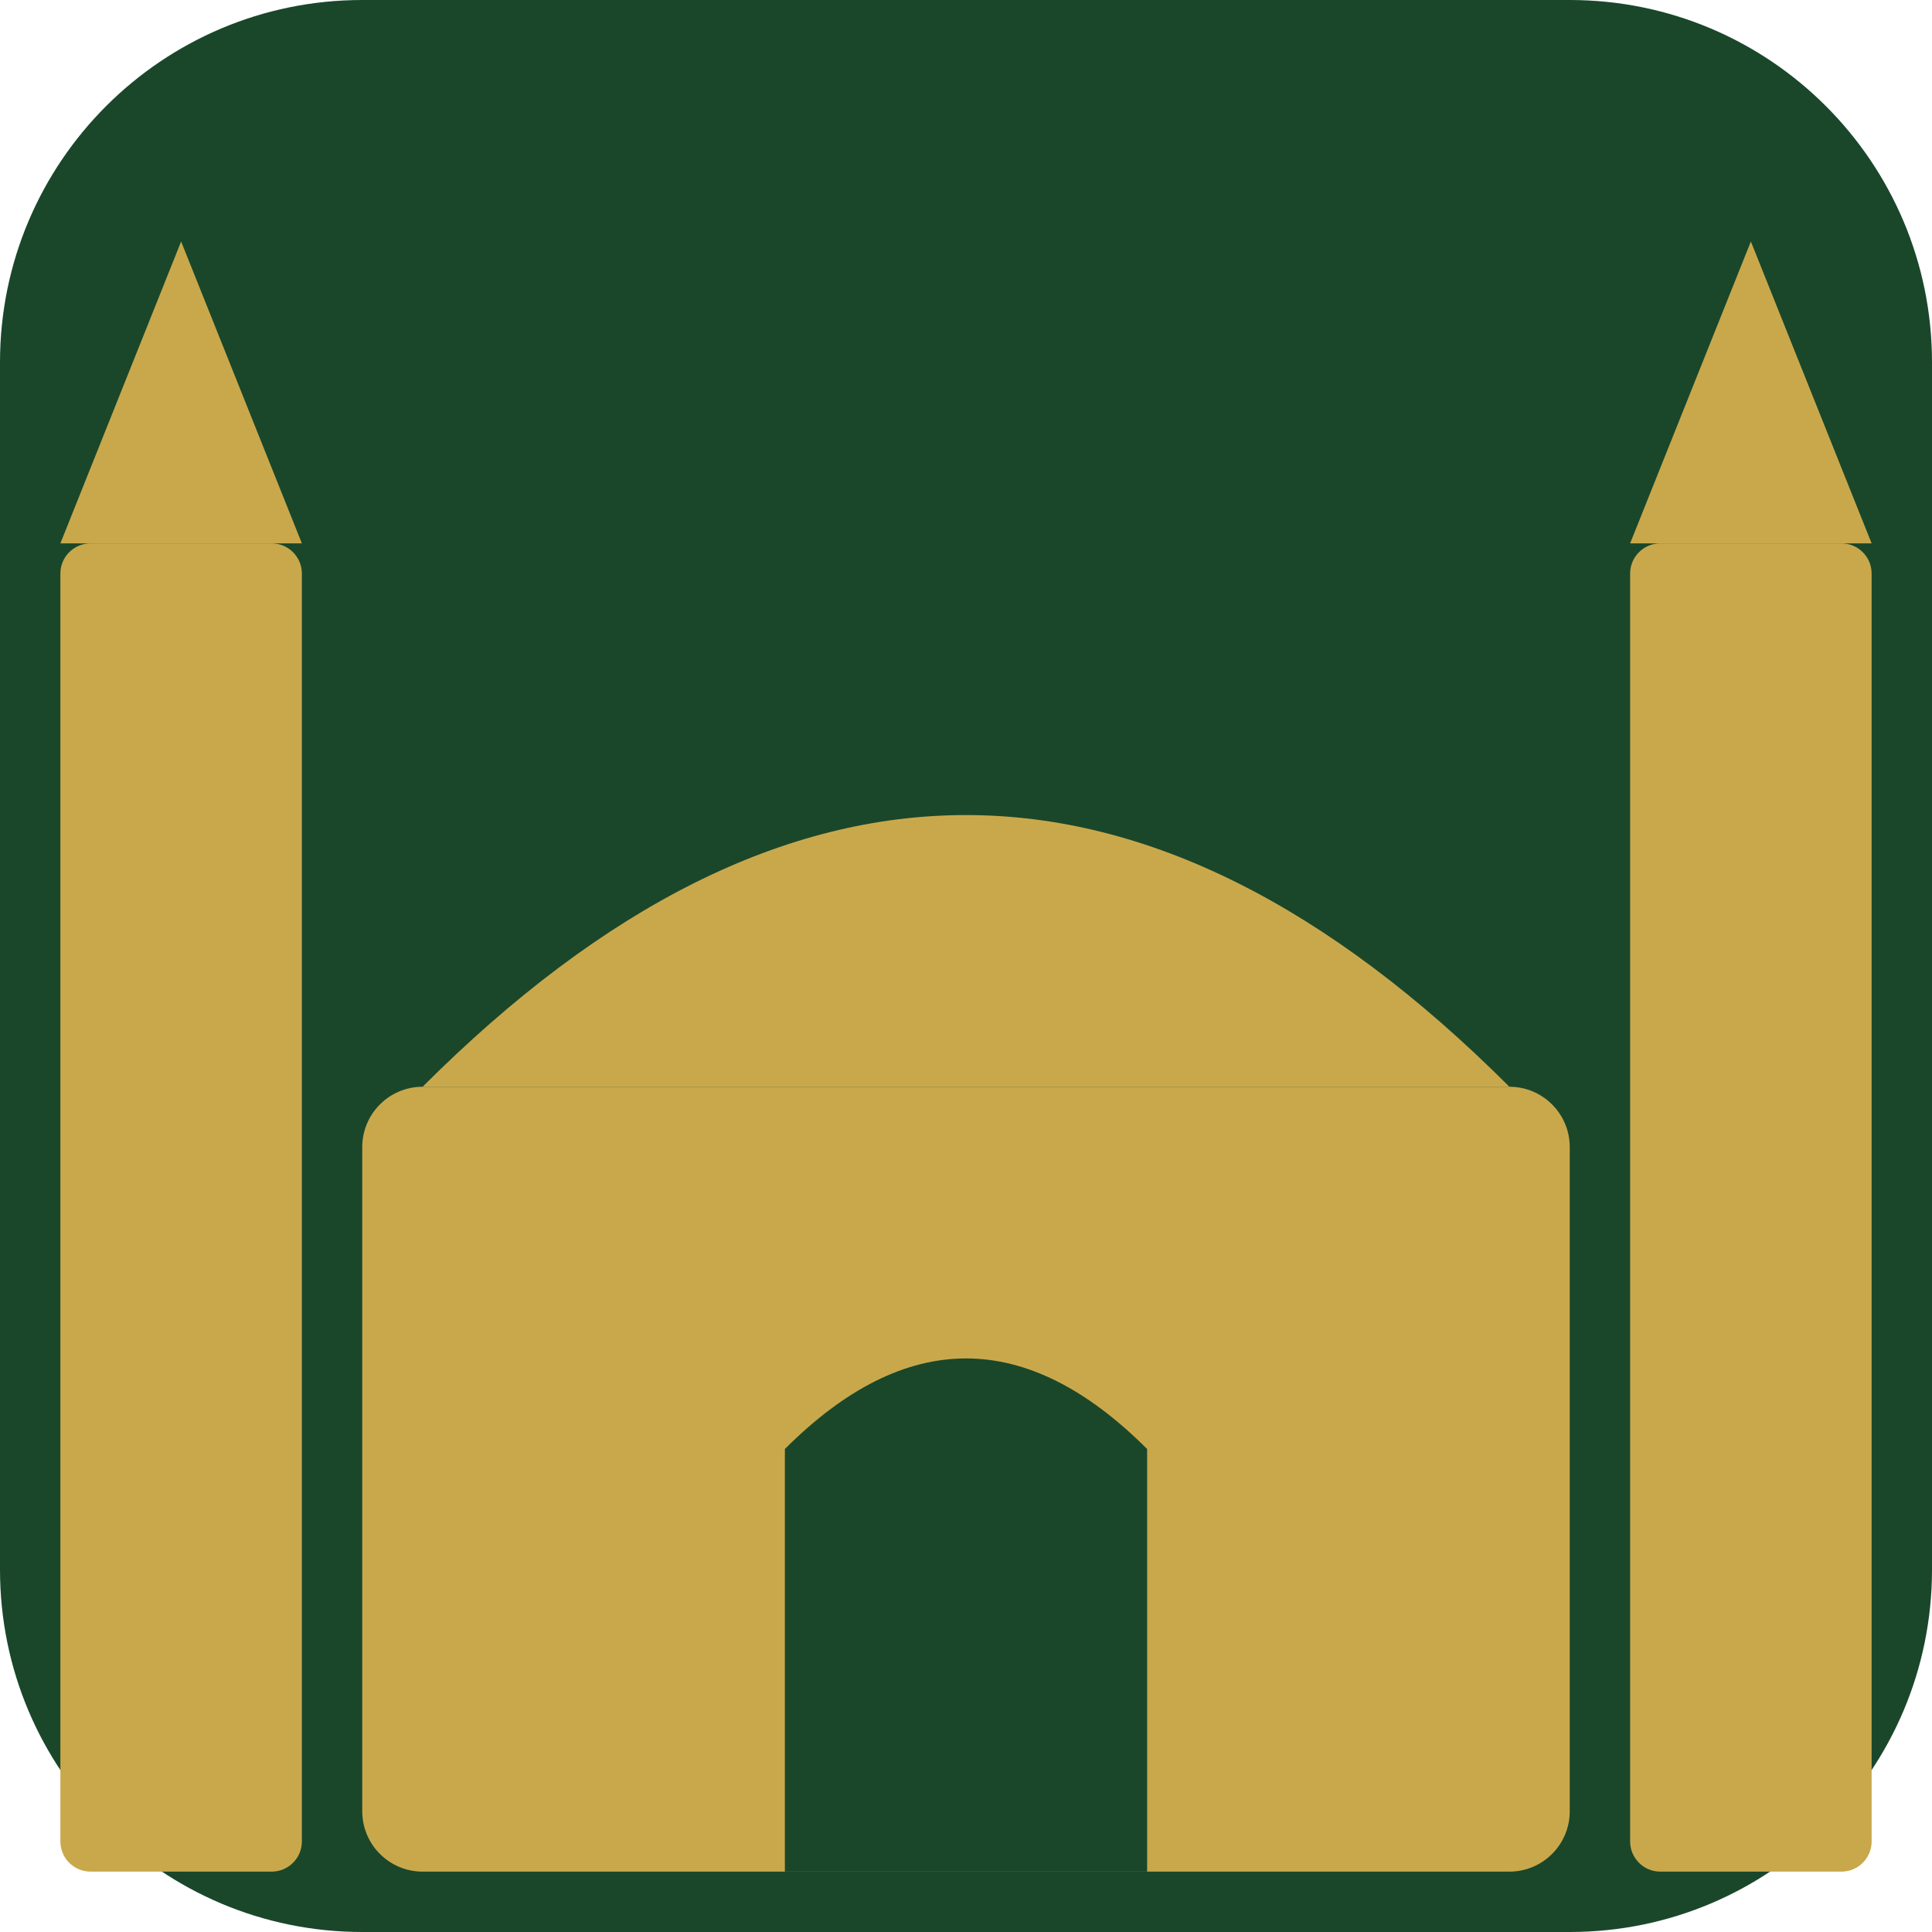
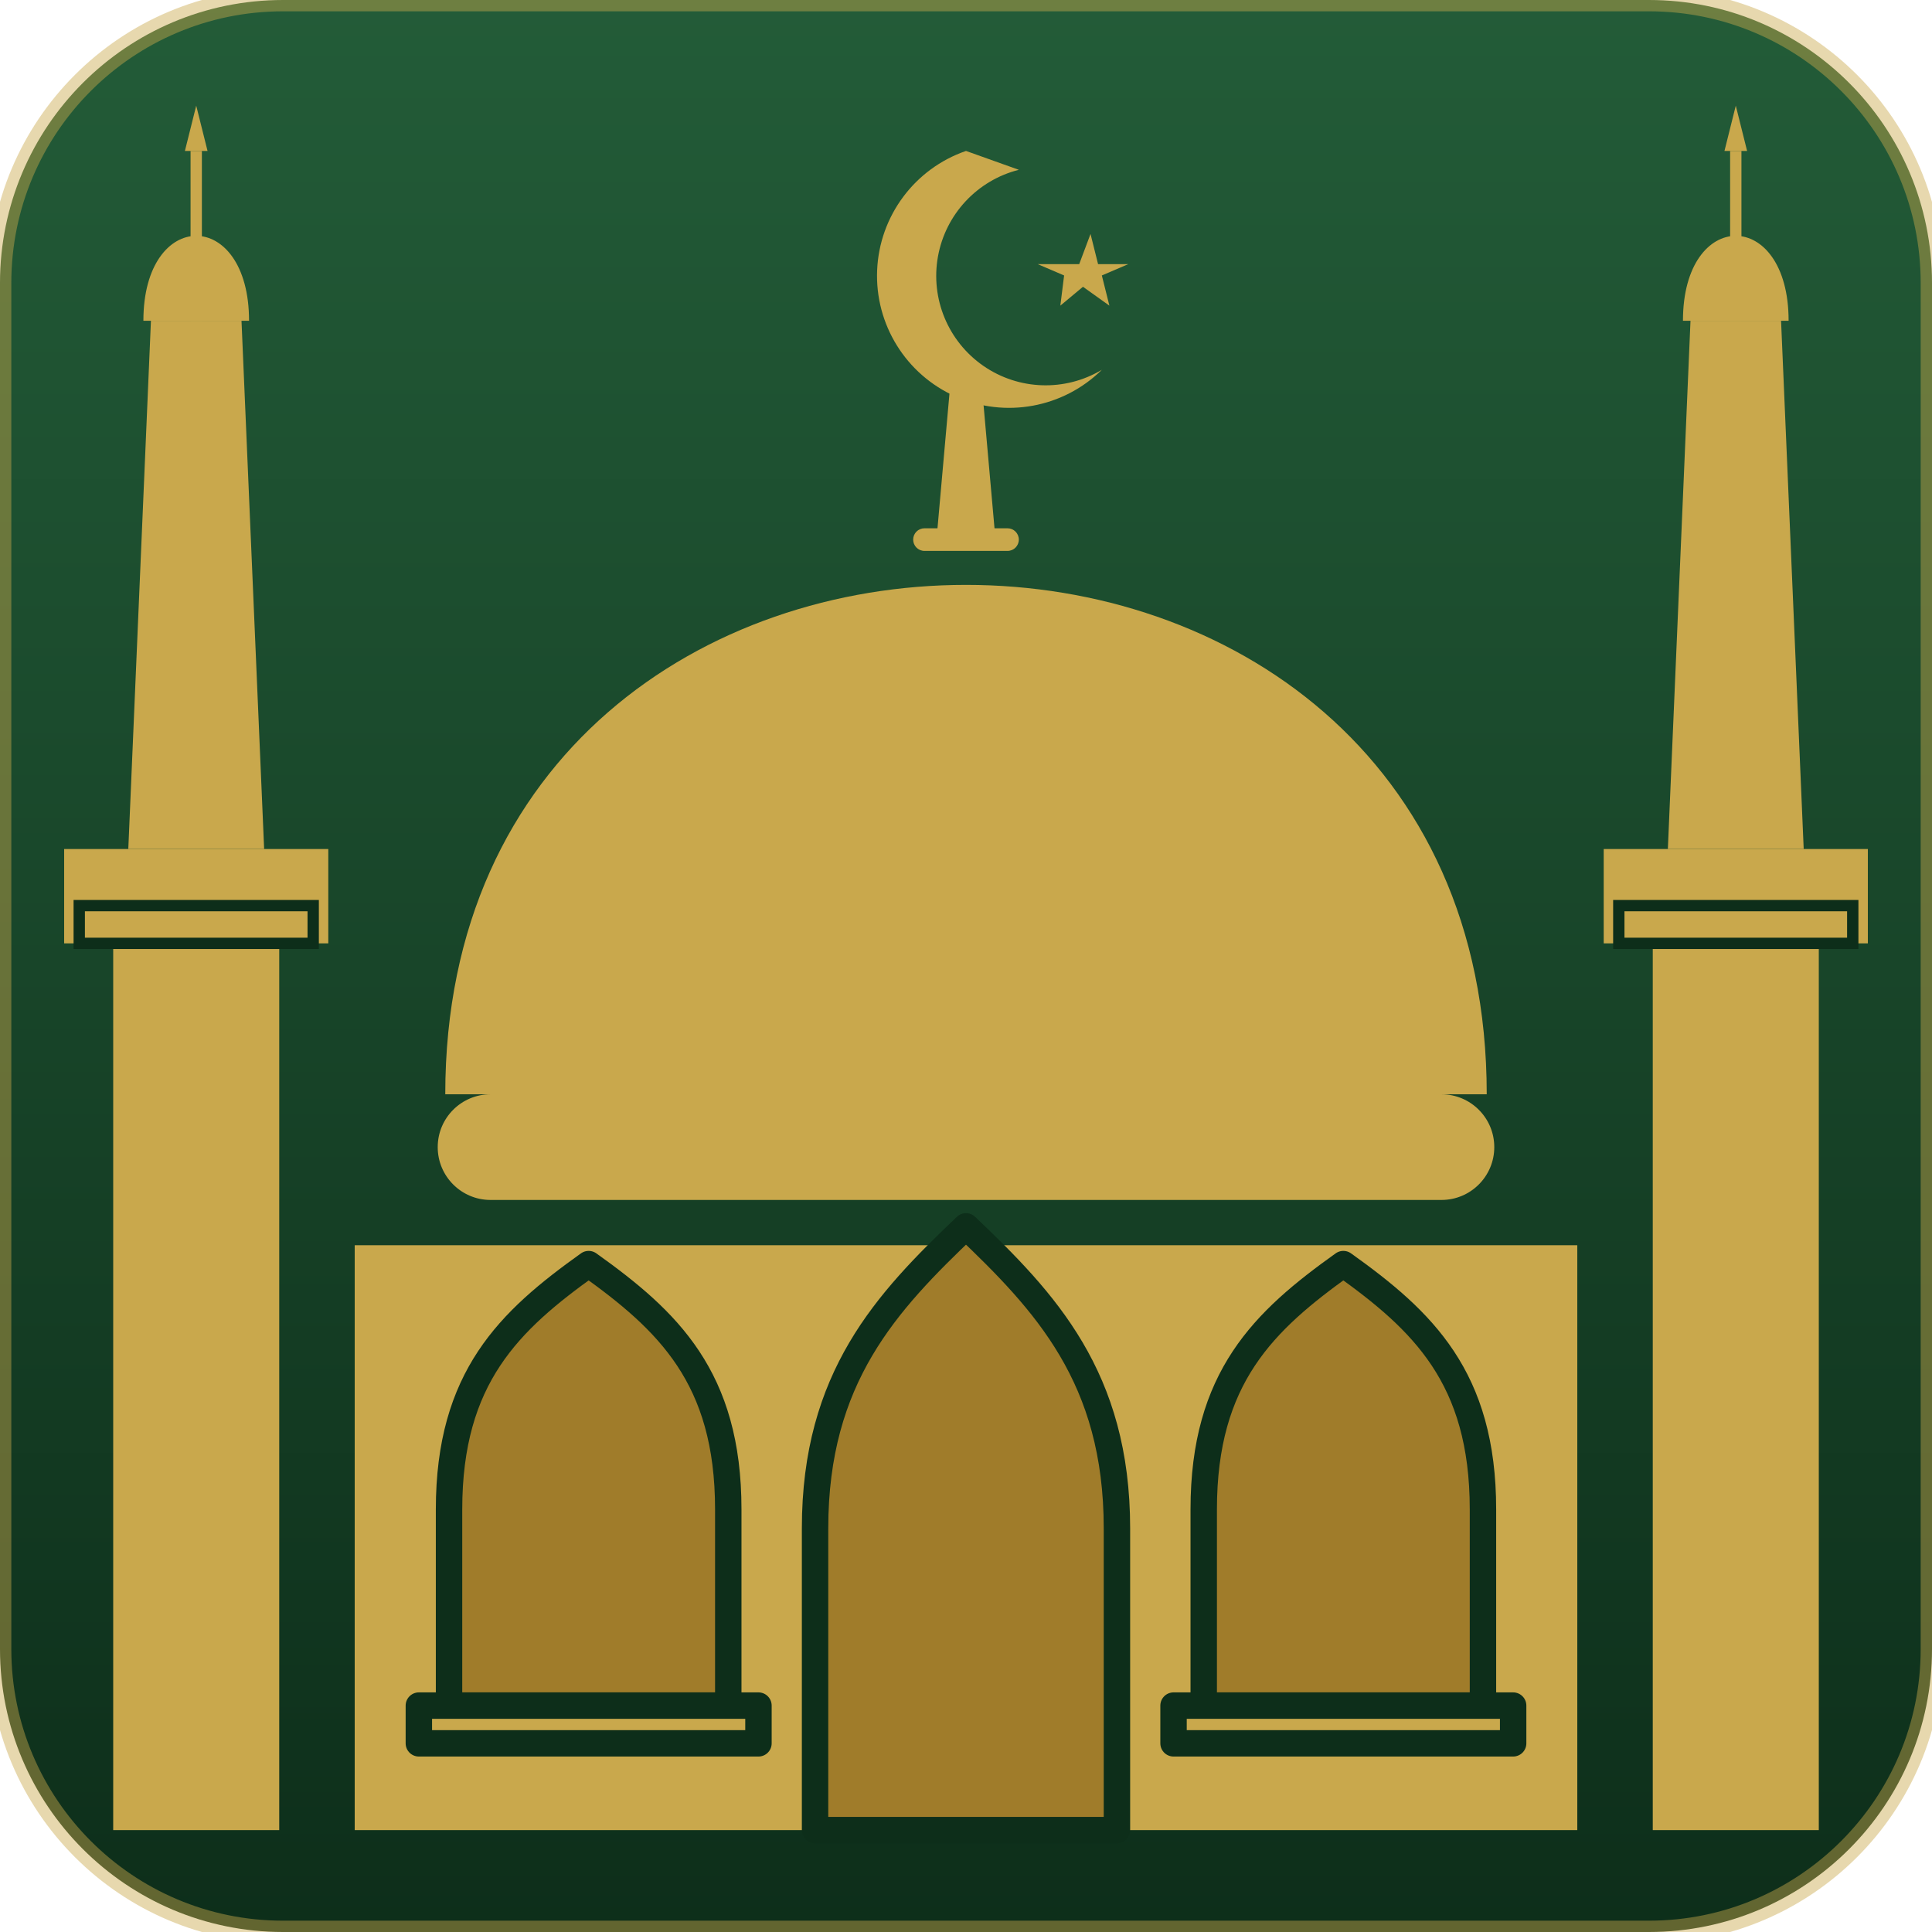
- <svg xmlns="http://www.w3.org/2000/svg" viewBox="0 0 32 32">
-   <rect width="32" height="32" rx="6" fill="#1a472a" />
-   <g fill="#c9a84c">
-     <rect x="1" y="9" width="4" height="22" rx="0.5" />
-     <polygon points="1,9 3,4 5,9" />
-     <rect x="27" y="9" width="4" height="22" rx="0.5" />
-     <polygon points="27,9 29,4 31,9" />
-     <rect x="6" y="18" width="20" height="13" rx="1" />
-     <path d="M7,18 Q16,9 25,18Z" />
-     <path d="M13,31 L13,24 Q16,21 19,24 L19,31Z" fill="#1a472a" />
-   </g>
+ <svg xmlns="http://www.w3.org/2000/svg" width="512" height="512" viewBox="0 0 512 512">
+   <defs>
+     <linearGradient id="bg" x1="0" y1="0" x2="0" y2="1">
+       <stop offset="0%" stop-color="#235c38" />
+       <stop offset="100%" stop-color="#0d2e1a" />
+     </linearGradient>
+     <style>
+       .gold      { fill: #c9a84c; }
+       .dark-gold { fill: #a07c2a; }
+       .outline   { stroke: #0d2e1a; stroke-width: 7; stroke-linejoin: round; stroke-linecap: round; }
+     </style>
+   </defs>
+   <rect width="512" height="512" rx="75" fill="url(#bg)" />
+   <rect width="512" height="512" rx="75" fill="none" stroke="#c9a84c" stroke-width="6" opacity="0.45" />
+   <rect x="94" y="330" width="324" height="155" class="gold" />
+   <path d="M 216 485 L 216 405 C 216 365, 235 345, 256 325 C 277 345, 296 365, 296 405 L 296 485 Z" class="dark-gold outline" />
+   <path d="M 119 452 L 119 400 C 119 365, 135 350, 156 335 C 177 350, 193 365, 193 400 L 193 452 Z" class="dark-gold outline" />
+   <path d="M 111 452 L 201 452 L 201 462 L 111 462 Z" class="gold outline" />
+   <path d="M 319 452 L 319 400 C 319 365, 335 350, 356 335 C 377 350, 393 365, 393 400 L 393 452 Z" class="dark-gold outline" />
+   <path d="M 311 452 L 401 452 L 401 462 L 311 462 Z" class="gold outline" />
+   <rect x="116" y="290" width="280" height="28" rx="14" class="gold" />
+   <path d="M 118 290 C 118 110, 394 110, 394 290 Z" class="gold" />
+   <path d="M 248 145 L 264 145 L 260 100 L 252 100 Z" class="gold" />
+   <rect x="242" y="140" width="28" height="6" rx="3" class="gold" />
+   <path d="M 256 40 A 35 35 0 1 0 292 98 A 29 29 0 1 1 270 45 Z" class="gold" />
+   <polygon points="275,70 282,73 281,81 287,76 294,81 292,73 299,70 291,70 289,62 286,70" class="gold" />
+   <rect x="30" y="250" width="44" height="235" class="gold" />
+   <polygon points="17,250 87,250 87,225 17,225" class="gold" />
+   <rect x="21" y="240" width="62" height="10" class="gold" stroke="#0d2e1a" stroke-width="3" />
+   <polygon points="34,225 40,85 64,85 70,225" class="gold" />
+   <path d="M 38 85 C 38 55, 66 55, 66 85 Z" class="gold" />
+   <line x1="52" y1="85" x2="52" y2="40" stroke="#c9a84c" stroke-width="3" />
+   <polygon points="49,40 55,40 52,28" class="gold" />
+   <rect x="438" y="250" width="44" height="235" class="gold" />
+   <polygon points="425,250 495,250 495,225 425,225" class="gold" />
+   <rect x="429" y="240" width="62" height="10" class="gold" stroke="#0d2e1a" stroke-width="3" />
+   <polygon points="442,225 448,85 472,85 478,225" class="gold" />
+   <path d="M 446 85 C 446 55, 474 55, 474 85 Z" class="gold" />
+   <line x1="460" y1="85" x2="460" y2="40" stroke="#c9a84c" stroke-width="3" />
+   <polygon points="457,40 463,40 460,28" class="gold" />
</svg>
